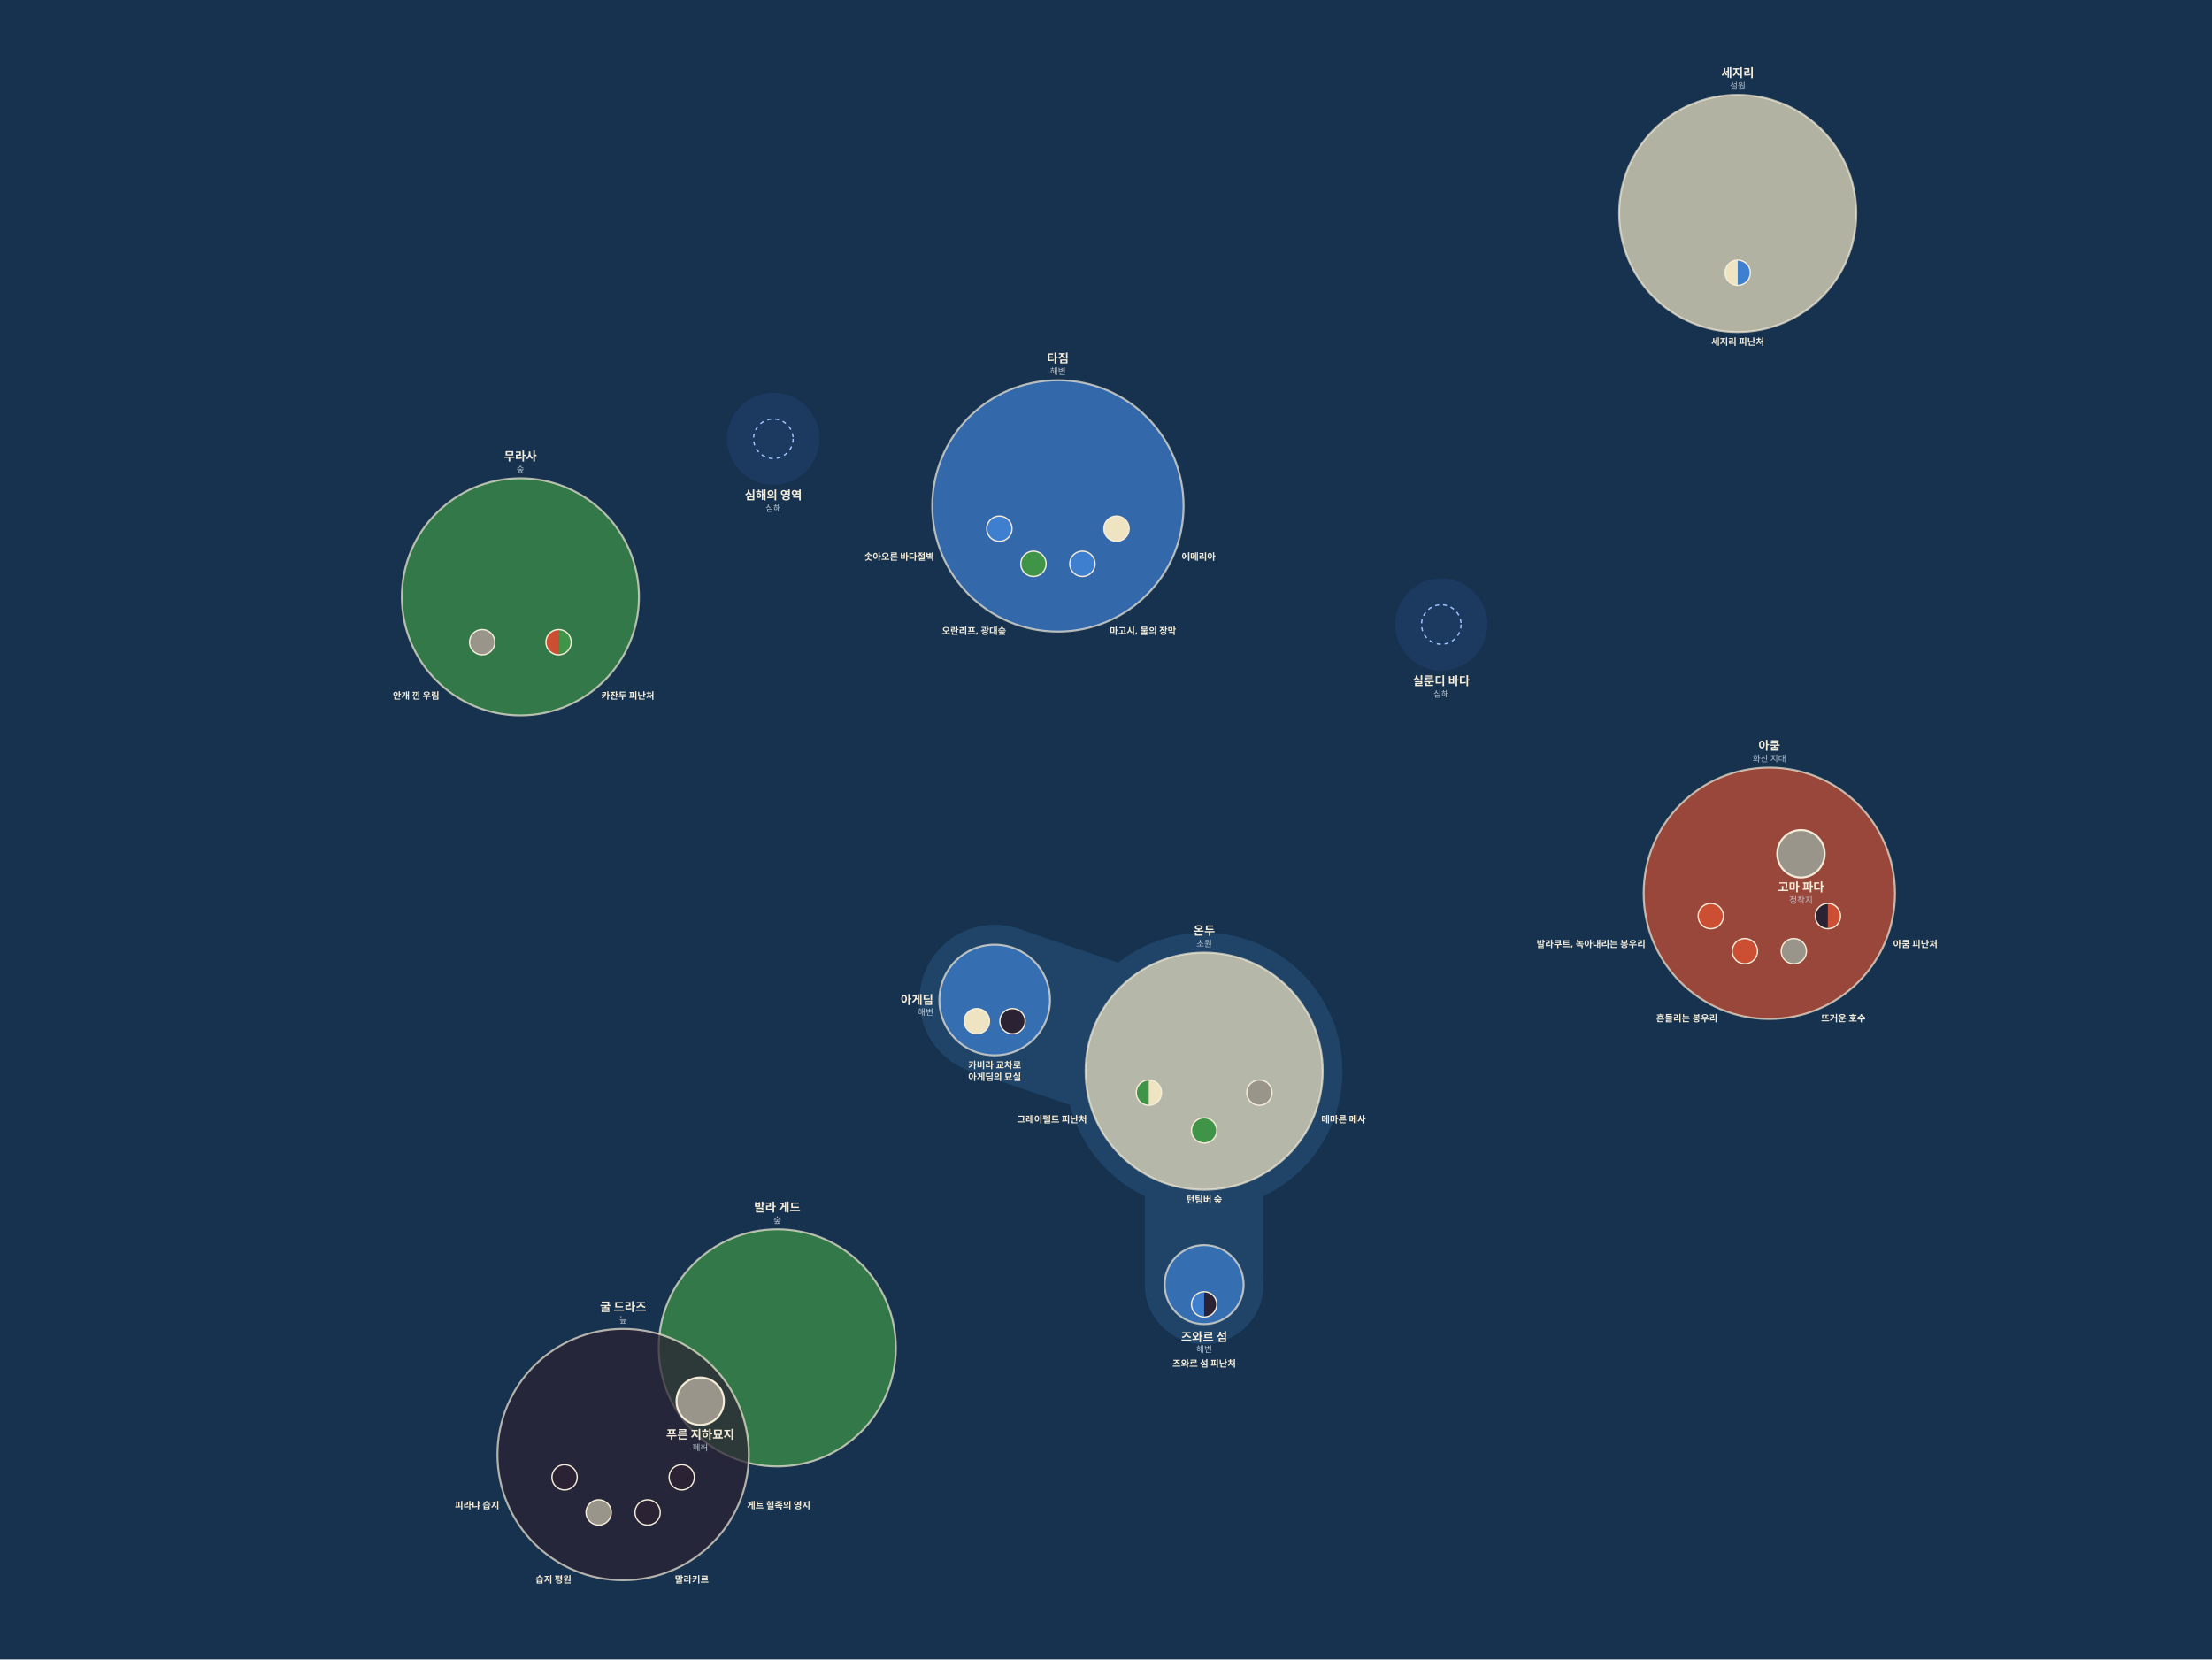
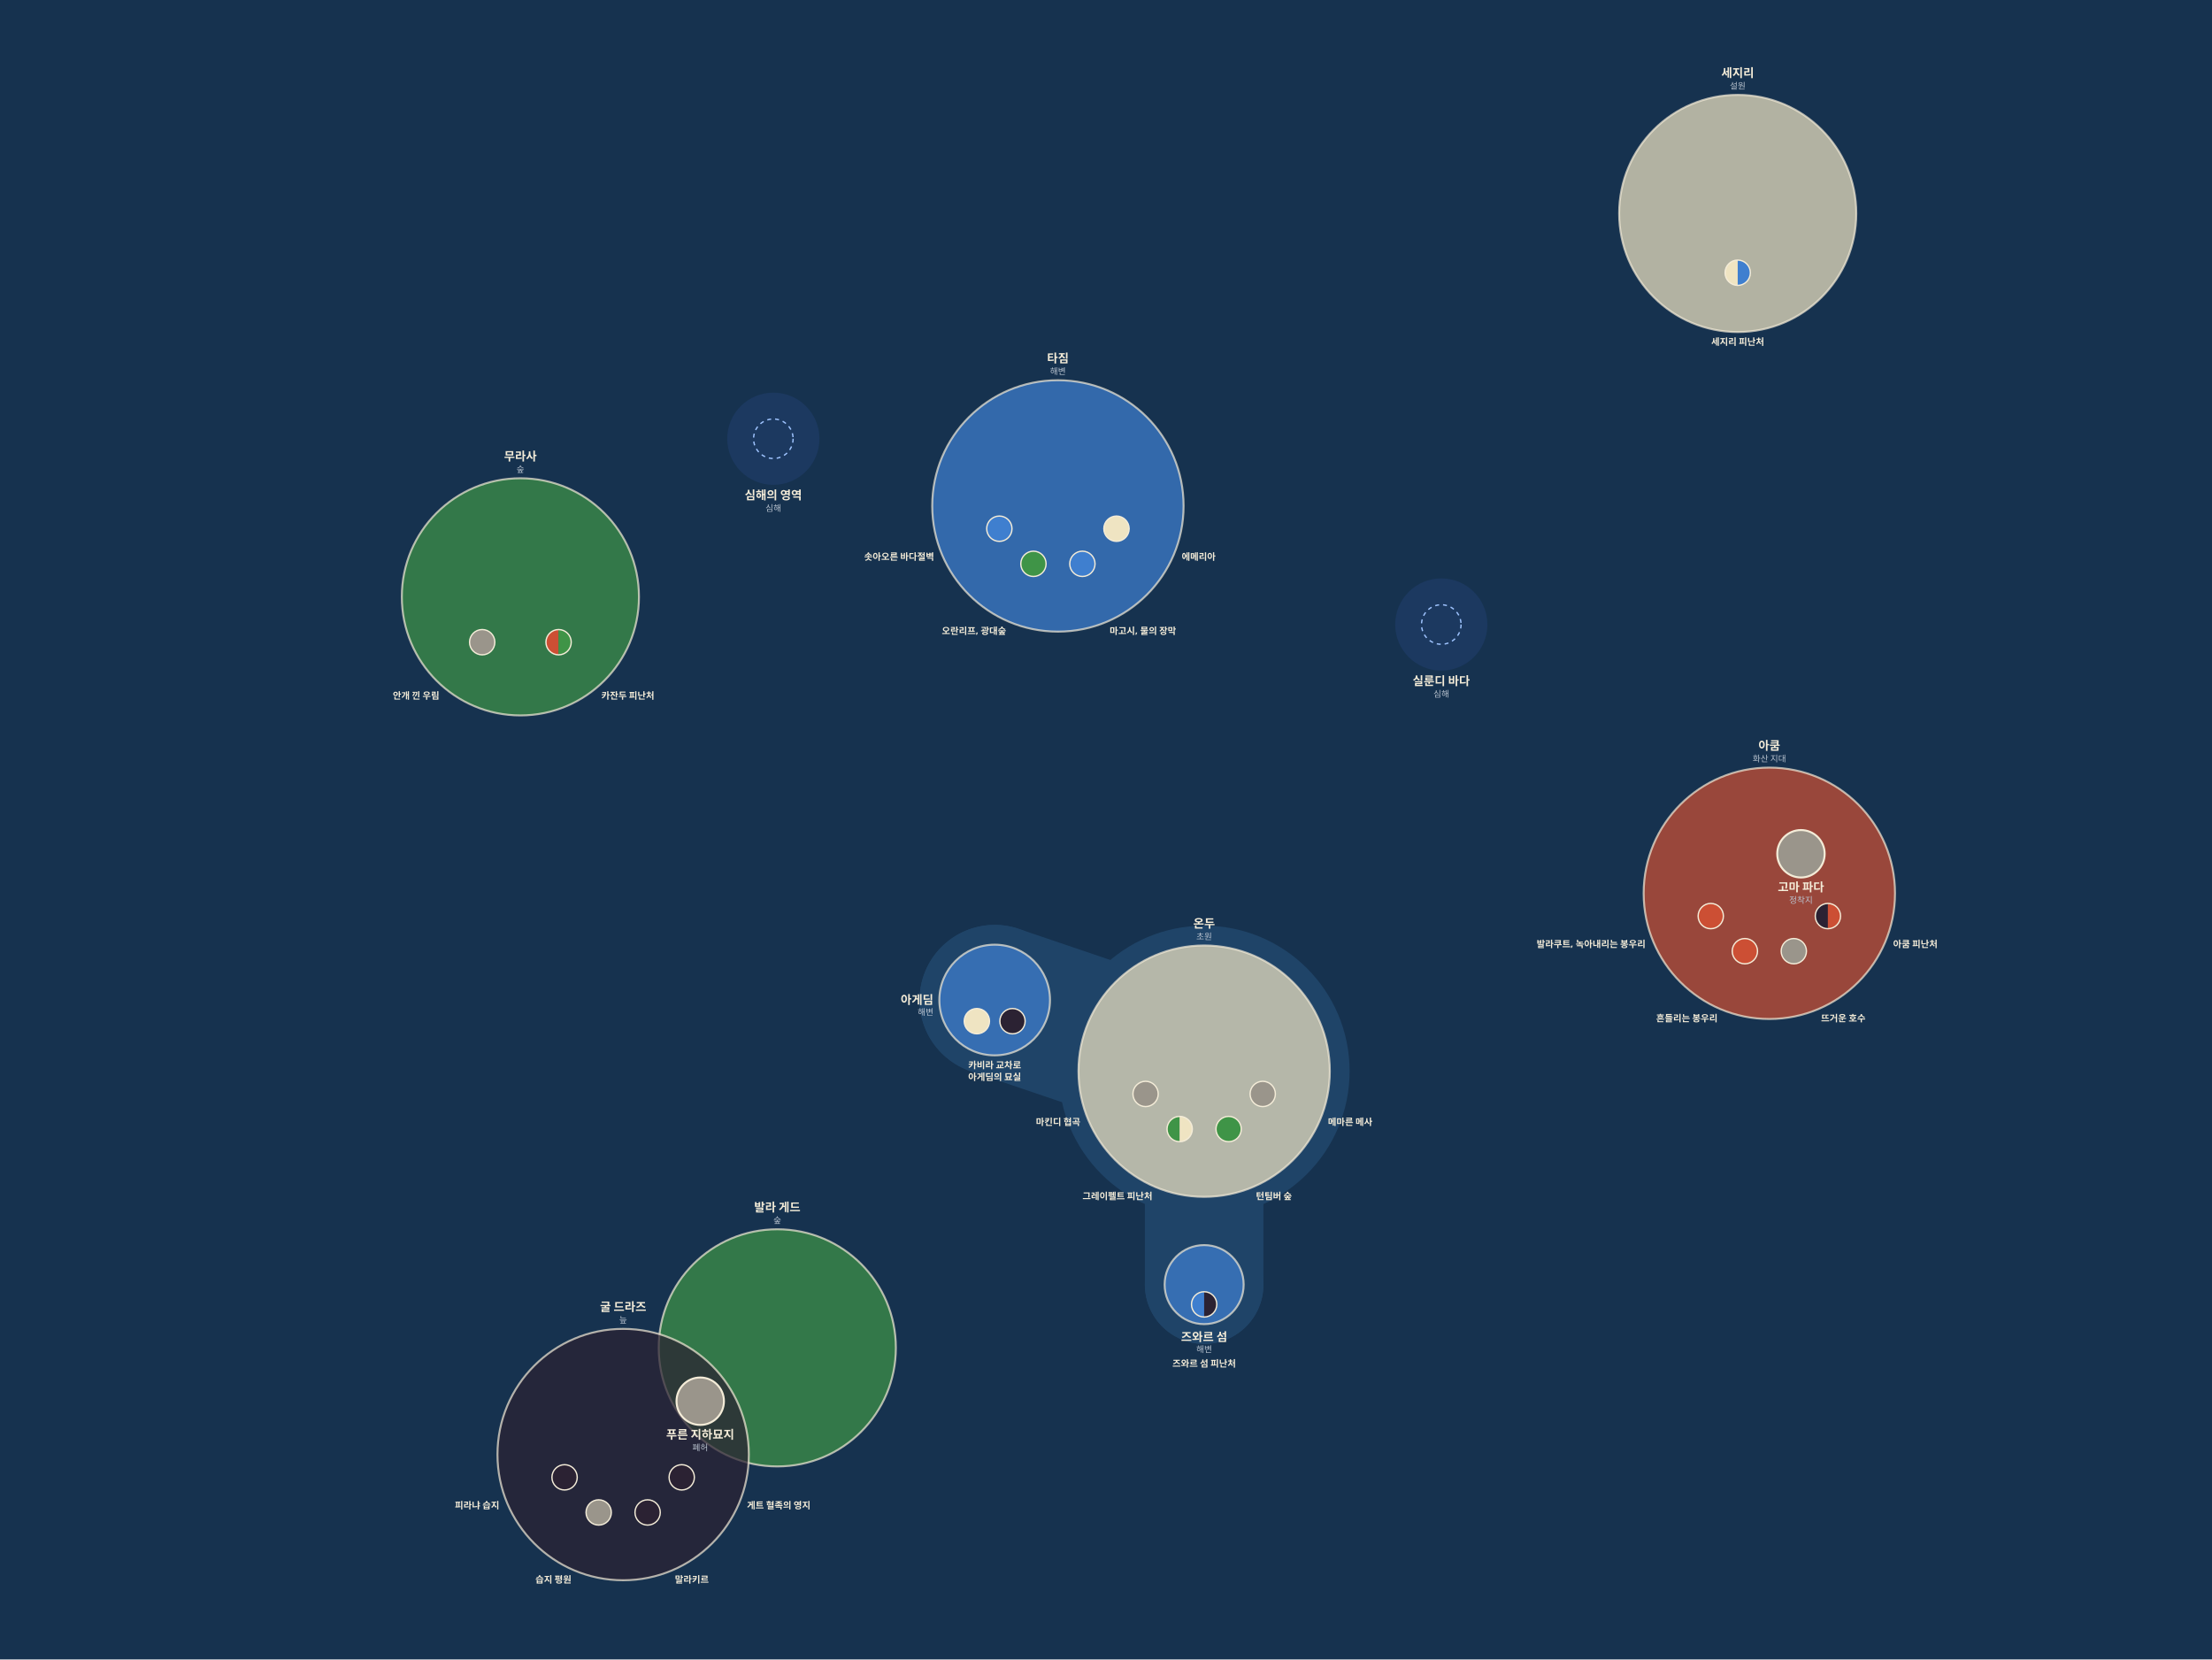
<svg xmlns="http://www.w3.org/2000/svg" viewBox="242 84 3358 2519" width="3358" height="2519">
  <style>
    .name { font: 600 18px sans-serif; fill: #f4ecd8; }
    .terrain { font: 13px sans-serif; fill: #b9c3cf; }
    .area { font: 600 14px sans-serif; fill: #f4ecd8; }
  </style>
  <rect x="242" y="84" width="3358" height="2519" fill="#16324f" />
  <line x1="2070" y1="1710" x2="1752" y2="1602" stroke="#1f4468" stroke-width="228" stroke-linecap="round" />
  <line x1="2070" y1="1710" x2="2070" y2="2034" stroke="#1f4468" stroke-width="180" stroke-linecap="round" />
-   <circle cx="2070" cy="1710" r="210" fill="#1f4468" />
+   <circle cx="2070" cy="1710" r="220.8" fill="#1f4468" />
  <circle cx="1752" cy="1602" r="114" fill="#1f4468" />
  <circle cx="2070" cy="2034" r="90" fill="#1f4468" />
  <circle cx="1752" cy="1602" r="84" fill="#3f7fcf" fill-opacity="0.72" stroke="#f4ecd8" stroke-opacity="0.7" stroke-width="3" />
  <circle cx="2928" cy="1440" r="190.8" fill="#cc4f34" fill-opacity="0.72" stroke="#f4ecd8" stroke-opacity="0.7" stroke-width="3" />
  <circle cx="1422" cy="2130" r="180" fill="#3f9447" fill-opacity="0.72" stroke="#f4ecd8" stroke-opacity="0.7" stroke-width="3" />
  <circle cx="1188" cy="2292" r="190.8" fill="#2b2233" fill-opacity="0.72" stroke="#f4ecd8" stroke-opacity="0.7" stroke-width="3" />
  <circle cx="2070" cy="2034" r="60" fill="#3f7fcf" fill-opacity="0.72" stroke="#f4ecd8" stroke-opacity="0.7" stroke-width="3" />
  <circle cx="1032" cy="990" r="180" fill="#3f9447" fill-opacity="0.72" stroke="#f4ecd8" stroke-opacity="0.7" stroke-width="3" />
-   <circle cx="2070" cy="1710" r="180" fill="#efe4c2" fill-opacity="0.72" stroke="#f4ecd8" stroke-opacity="0.7" stroke-width="3" />
+   <circle cx="2070" cy="1710" r="190.8" fill="#efe4c2" fill-opacity="0.72" stroke="#f4ecd8" stroke-opacity="0.7" stroke-width="3" />
  <circle cx="2880" cy="408" r="180" fill="#efe4c2" fill-opacity="0.72" stroke="#f4ecd8" stroke-opacity="0.7" stroke-width="3" />
  <circle cx="1848" cy="852" r="190.8" fill="#3f7fcf" fill-opacity="0.72" stroke="#f4ecd8" stroke-opacity="0.7" stroke-width="3" />
  <g>
    <circle cx="1779.057" cy="1634.123" r="19.2" fill="#2b2233" stroke="#f4ecd8" stroke-width="2" />
    <text x="1752" y="1723.8" text-anchor="middle" class="area">아게딤의 묘실</text>
  </g>
  <g>
    <path d="M3016.917 1455.369A19.2 19.2 0 0 0 3016.917 1493.769Z" fill="#2b2233" />
    <path d="M3016.917 1455.369A19.2 19.2 0 0 1 3016.917 1493.769Z" fill="#cc4f34" />
    <circle cx="3016.917" cy="1474.569" r="19.2" fill="none" stroke="#f4ecd8" stroke-width="2" />
    <text x="3115.899" y="1522.051" text-anchor="start" class="area">아쿰 피난처</text>
  </g>
  <g>
-     <circle cx="2153.884" cy="1742.612" r="19.2" fill="#9a958b" stroke="#f4ecd8" stroke-width="2" />
-     <text x="2247.833" y="1788.138" text-anchor="start" class="area">메마른 메사</text>
+     <circle cx="2158.917" cy="1744.569" r="19.2" fill="#9a958b" stroke="#f4ecd8" stroke-width="2" />
+     <text x="2257.899" y="1792.051" text-anchor="start" class="area">메마른 메사</text>
  </g>
  <g>
    <circle cx="1936.917" cy="886.569" r="19.2" fill="#efe4c2" stroke="#f4ecd8" stroke-width="2" />
    <text x="2035.899" y="934.051" text-anchor="start" class="area">에메리아</text>
  </g>
  <g>
    <circle cx="1276.917" cy="2326.569" r="19.2" fill="#2b2233" stroke="#f4ecd8" stroke-width="2" />
    <text x="1375.899" y="2374.051" text-anchor="start" class="area">게트 혈족의 영지</text>
  </g>
  <g>
-     <path d="M1986.116 1723.412A19.2 19.2 0 0 0 1986.116 1761.812Z" fill="#3f9447" />
-     <path d="M1986.116 1723.412A19.2 19.2 0 0 1 1986.116 1761.812Z" fill="#efe4c2" />
-     <circle cx="1986.116" cy="1742.612" r="19.2" fill="none" stroke="#f4ecd8" stroke-width="2" />
-     <text x="1892.167" y="1788.138" text-anchor="end" class="area">그레이펠트 피난처</text>
+     <path d="M2032.849 1778.669A19.2 19.2 0 0 0 2032.849 1817.069Z" fill="#3f9447" />
+     <path d="M2032.849 1778.669A19.2 19.2 0 0 1 2032.849 1817.069Z" fill="#efe4c2" />
+     <circle cx="2032.849" cy="1797.869" r="19.2" fill="none" stroke="#f4ecd8" stroke-width="2" />
+     <text x="1991.493" y="1904.686" text-anchor="end" class="area">그레이펠트 피난처</text>
  </g>
  <g>
    <path d="M2070 2044.8A19.2 19.2 0 0 0 2070 2083.2Z" fill="#3f7fcf" />
    <path d="M2070 2044.8A19.2 19.2 0 0 1 2070 2083.2Z" fill="#2b2233" />
    <circle cx="2070" cy="2064" r="19.2" fill="none" stroke="#f4ecd8" stroke-width="2" />
    <text x="2070" y="2158.8" text-anchor="middle" class="area">즈와르 섬 피난처</text>
  </g>
  <g>
    <circle cx="1724.943" cy="1634.123" r="19.2" fill="#efe4c2" stroke="#f4ecd8" stroke-width="2" />
    <text x="1752" y="1705.8" text-anchor="middle" class="area">카비라 교차로</text>
  </g>
  <g>
    <path d="M1089.98 1039.636A19.2 19.2 0 0 0 1089.98 1078.036Z" fill="#cc4f34" />
    <path d="M1089.98 1039.636A19.2 19.2 0 0 1 1089.98 1078.036Z" fill="#3f9447" />
    <circle cx="1089.98" cy="1058.836" r="19.2" fill="none" stroke="#f4ecd8" stroke-width="2" />
    <text x="1154.917" y="1144.932" text-anchor="start" class="area">카잔두 피난처</text>
  </g>
  <g>
    <circle cx="1885.151" cy="939.869" r="19.2" fill="#3f7fcf" stroke="#f4ecd8" stroke-width="2" />
    <text x="1926.507" y="1046.686" text-anchor="start" class="area">마고시, 물의 장막</text>
+   </g>
+   <g>
+     <circle cx="1981.083" cy="1744.569" r="19.2" fill="#9a958b" stroke="#f4ecd8" stroke-width="2" />
+     <text x="1882.101" y="1792.051" text-anchor="end" class="area">마킨디 협곡</text>
  </g>
  <g>
    <circle cx="1225.151" cy="2379.869" r="19.2" fill="#2b2233" stroke="#f4ecd8" stroke-width="2" />
    <text x="1266.507" y="2486.686" text-anchor="start" class="area">말라키르</text>
  </g>
  <g>
    <circle cx="1150.849" cy="2379.869" r="19.2" fill="#9a958b" stroke="#f4ecd8" stroke-width="2" />
    <text x="1109.493" y="2486.686" text-anchor="end" class="area">습지 평원</text>
  </g>
  <g>
    <circle cx="974.02" cy="1058.836" r="19.2" fill="#9a958b" stroke="#f4ecd8" stroke-width="2" />
    <text x="909.083" y="1144.932" text-anchor="end" class="area">안개 낀 우림</text>
  </g>
  <g>
    <circle cx="1810.849" cy="939.869" r="19.2" fill="#3f9447" stroke="#f4ecd8" stroke-width="2" />
    <text x="1769.493" y="1046.686" text-anchor="end" class="area">오란리프, 광대숲</text>
  </g>
  <g>
    <circle cx="1099.083" cy="2326.569" r="19.2" fill="#2b2233" stroke="#f4ecd8" stroke-width="2" />
    <text x="1000.101" y="2374.051" text-anchor="end" class="area">피라냐 습지</text>
  </g>
  <g>
    <circle cx="2965.151" cy="1527.869" r="19.2" fill="#9a958b" stroke="#f4ecd8" stroke-width="2" />
    <text x="3006.507" y="1634.686" text-anchor="start" class="area">뜨거운 호수</text>
  </g>
  <g>
    <path d="M2880 478.8A19.2 19.2 0 0 0 2880 517.2Z" fill="#efe4c2" />
    <path d="M2880 478.8A19.2 19.2 0 0 1 2880 517.2Z" fill="#3f7fcf" />
    <circle cx="2880" cy="498" r="19.2" fill="none" stroke="#f4ecd8" stroke-width="2" />
    <text x="2880" y="607.8" text-anchor="middle" class="area">세지리 피난처</text>
  </g>
  <g>
    <circle cx="1759.083" cy="886.569" r="19.2" fill="#3f7fcf" stroke="#f4ecd8" stroke-width="2" />
    <text x="1660.101" y="934.051" text-anchor="end" class="area">솟아오른 바다절벽</text>
  </g>
  <g>
    <circle cx="2890.849" cy="1527.869" r="19.2" fill="#cc4f34" stroke="#f4ecd8" stroke-width="2" />
    <text x="2849.493" y="1634.686" text-anchor="end" class="area">흔들리는 봉우리</text>
  </g>
  <g>
-     <circle cx="2070" cy="1800" r="19.2" fill="#3f9447" stroke="#f4ecd8" stroke-width="2" />
-     <text x="2070" y="1909.8" text-anchor="middle" class="area">턴팀버 숲</text>
+     <circle cx="2107.151" cy="1797.869" r="19.2" fill="#3f9447" stroke="#f4ecd8" stroke-width="2" />
+     <text x="2148.507" y="1904.686" text-anchor="start" class="area">턴팀버 숲</text>
  </g>
  <g>
    <circle cx="2839.083" cy="1474.569" r="19.2" fill="#cc4f34" stroke="#f4ecd8" stroke-width="2" />
    <text x="2740.101" y="1522.051" text-anchor="end" class="area">발라쿠트, 녹아내리는 봉우리</text>
  </g>
  <g>
    <text x="1659" y="1608" text-anchor="end" class="name">아게딤</text>
    <text x="1659" y="1625" text-anchor="end" class="terrain">해변</text>
  </g>
  <g>
    <text x="2928" y="1222.2" text-anchor="middle" class="name">아쿰</text>
    <text x="2928" y="1240.2" text-anchor="middle" class="terrain">화산 지대</text>
  </g>
  <g>
    <text x="1422" y="1923" text-anchor="middle" class="name">발라 게드</text>
    <text x="1422" y="1941" text-anchor="middle" class="terrain">숲</text>
  </g>
  <g>
    <circle cx="1416" cy="750" r="70" fill="#1d3b66" opacity="0.75" />
    <circle cx="1416" cy="750" r="30" fill="none" stroke="#9fc4ff" stroke-width="2" stroke-dasharray="6 6" />
    <text x="1416" y="842" text-anchor="middle" class="name">심해의 영역</text>
    <text x="1416" y="860" text-anchor="middle" class="terrain">심해</text>
  </g>
  <g>
    <circle cx="2976" cy="1380" r="36" fill="#9a958b" stroke="#f4ecd8" stroke-width="3" />
    <text x="2976" y="1437" text-anchor="middle" class="name">고마 파다</text>
    <text x="2976" y="1455" text-anchor="middle" class="terrain">정착지</text>
  </g>
  <g>
    <text x="1188" y="2074.2" text-anchor="middle" class="name">굴 드라즈</text>
    <text x="1188" y="2092.2" text-anchor="middle" class="terrain">늪</text>
  </g>
  <g>
    <text x="2070" y="2119.8" text-anchor="middle" class="name">즈와르 섬</text>
    <text x="2070" y="2136.8" text-anchor="middle" class="terrain">해변</text>
  </g>
  <g>
    <text x="1032" y="783" text-anchor="middle" class="name">무라사</text>
    <text x="1032" y="801" text-anchor="middle" class="terrain">숲</text>
  </g>
  <g>
-     <text x="2070" y="1503" text-anchor="middle" class="name">온두</text>
-     <text x="2070" y="1521" text-anchor="middle" class="terrain">초원</text>
+     <text x="2070" y="1492.2" text-anchor="middle" class="name">온두</text>
+     <text x="2070" y="1510.2" text-anchor="middle" class="terrain">초원</text>
  </g>
  <g>
    <text x="2880" y="201" text-anchor="middle" class="name">세지리</text>
    <text x="2880" y="219" text-anchor="middle" class="terrain">설원</text>
  </g>
  <g>
    <circle cx="2430" cy="1032" r="70" fill="#1d3b66" opacity="0.75" />
    <circle cx="2430" cy="1032" r="30" fill="none" stroke="#9fc4ff" stroke-width="2" stroke-dasharray="6 6" />
    <text x="2430" y="1124" text-anchor="middle" class="name">실룬디 바다</text>
    <text x="2430" y="1142" text-anchor="middle" class="terrain">심해</text>
  </g>
  <g>
    <text x="1848" y="634.2" text-anchor="middle" class="name">타짐</text>
    <text x="1848" y="652.2" text-anchor="middle" class="terrain">해변</text>
  </g>
  <g>
    <circle cx="1305" cy="2211" r="36" fill="#9a958b" stroke="#f4ecd8" stroke-width="3" />
    <text x="1305" y="2268" text-anchor="middle" class="name">푸른 지하묘지</text>
    <text x="1305" y="2286" text-anchor="middle" class="terrain">폐허</text>
  </g>
</svg>
